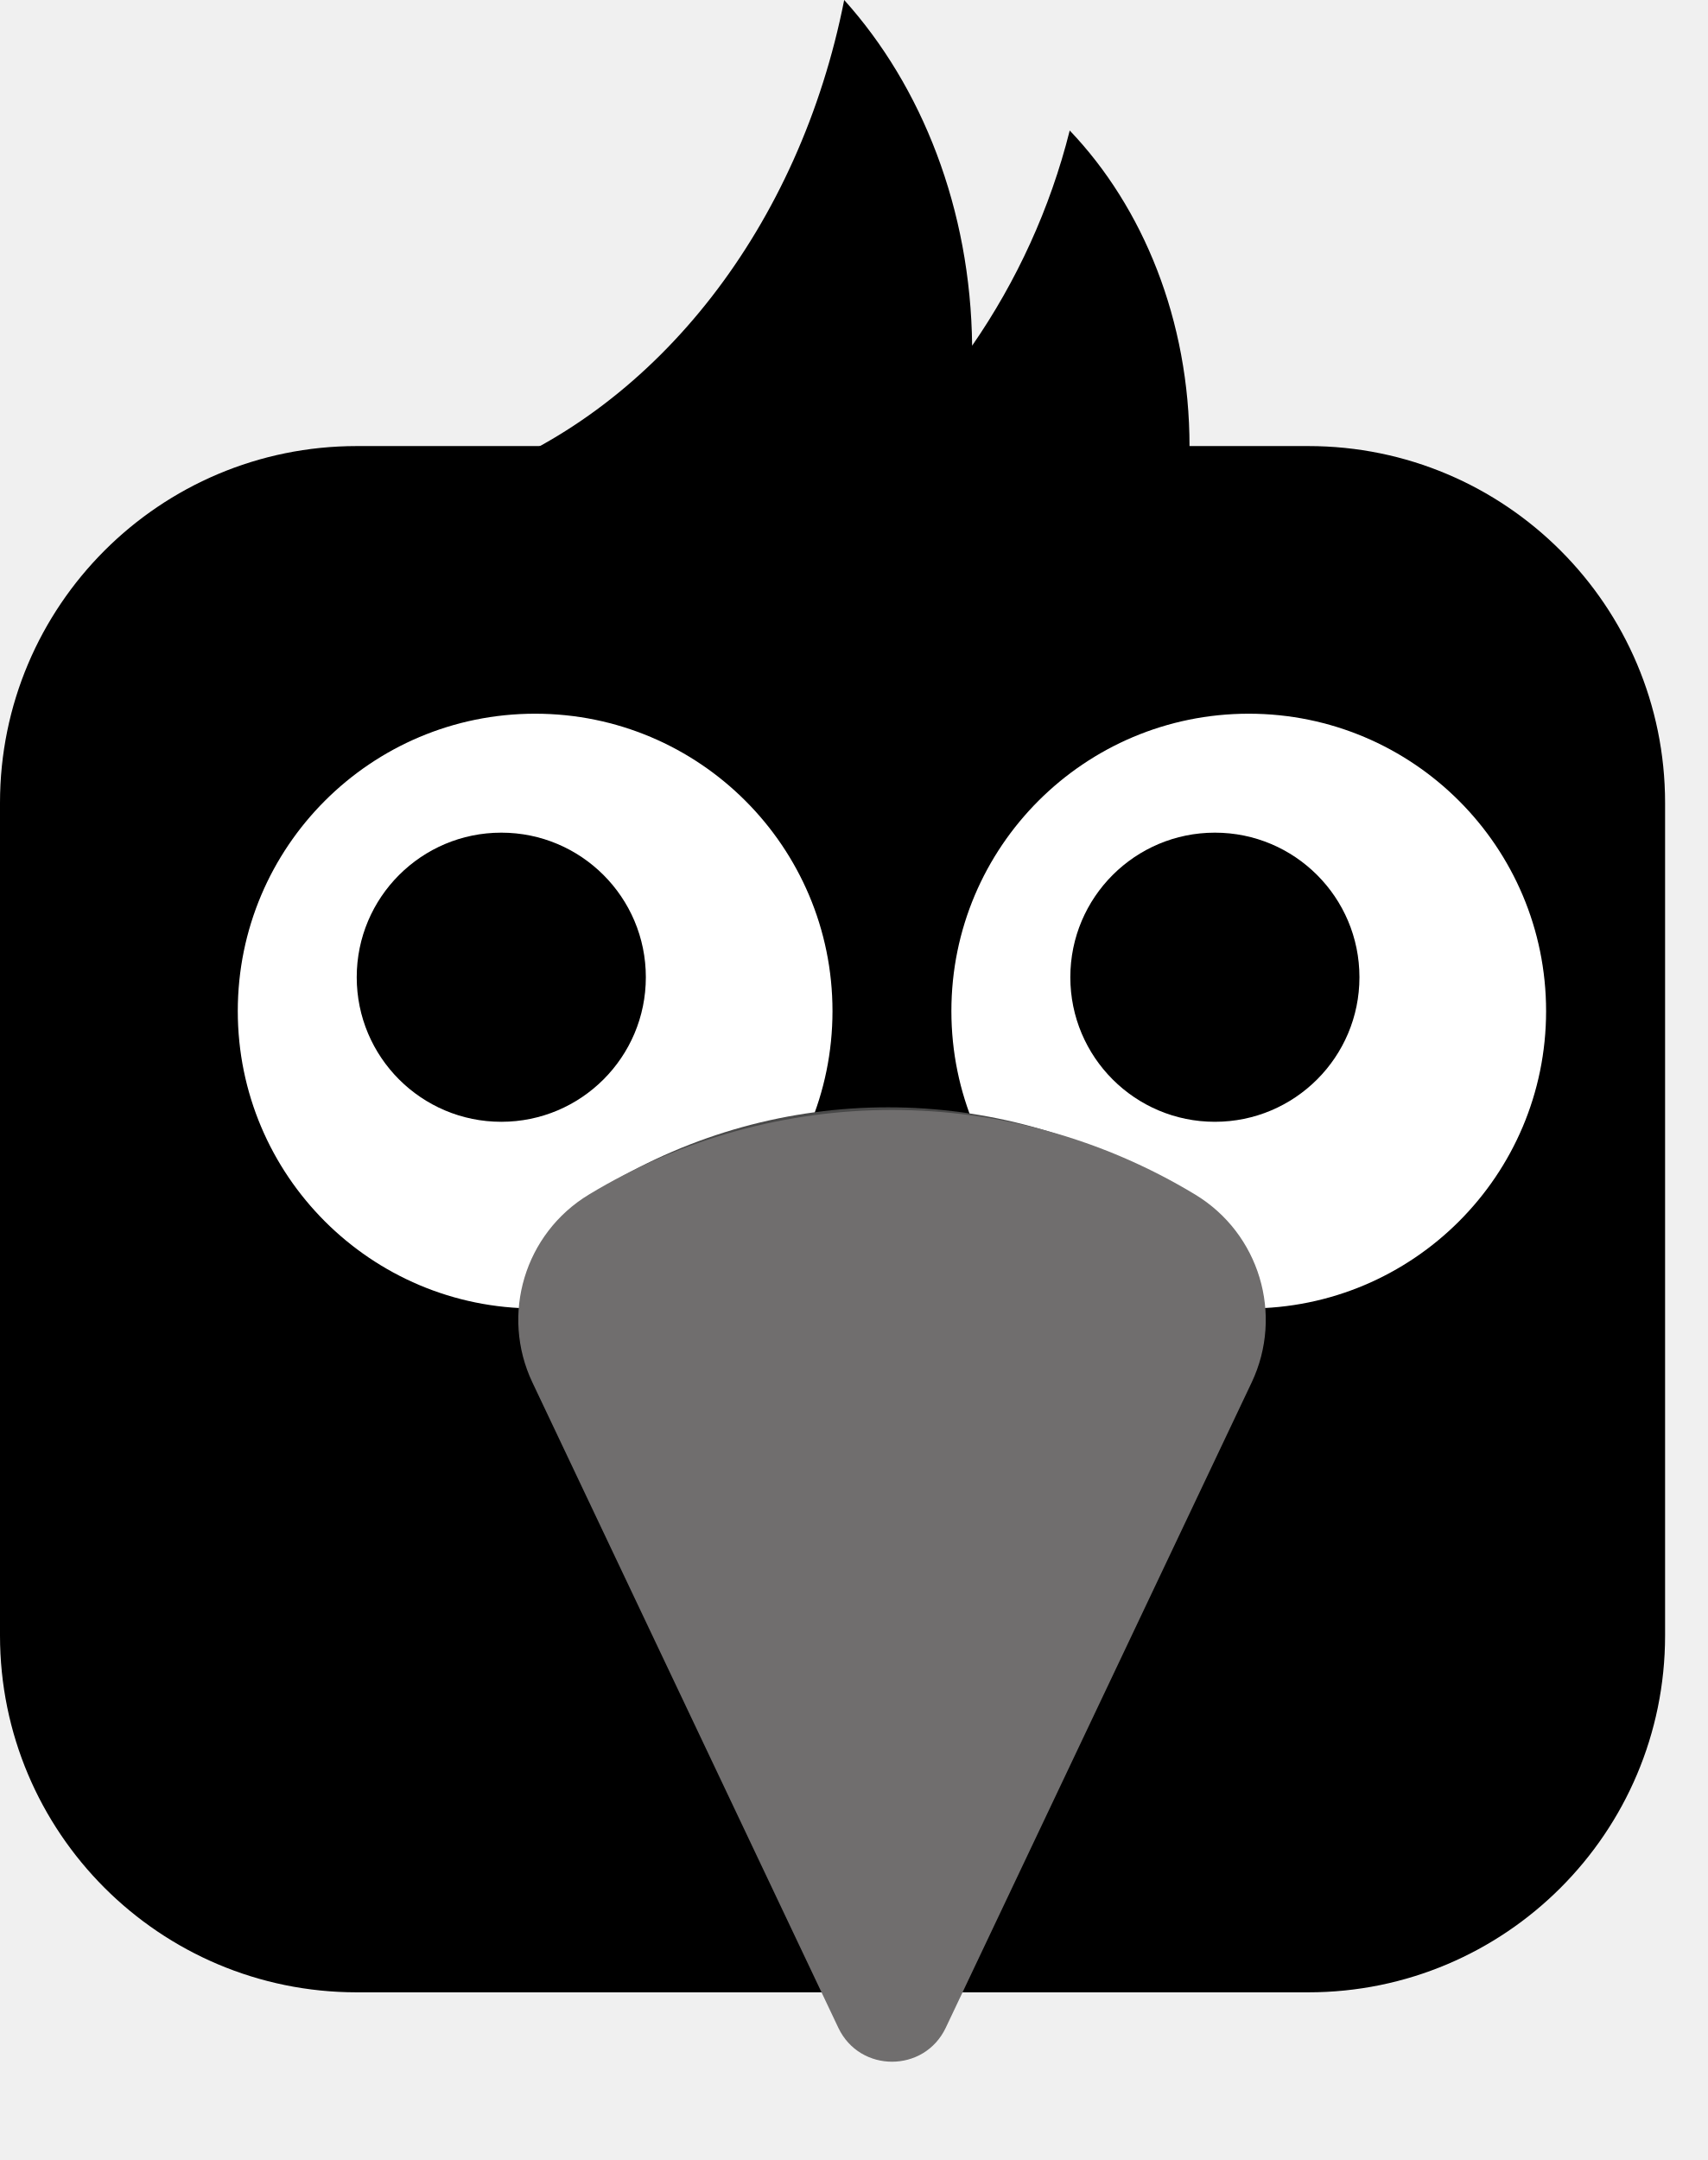
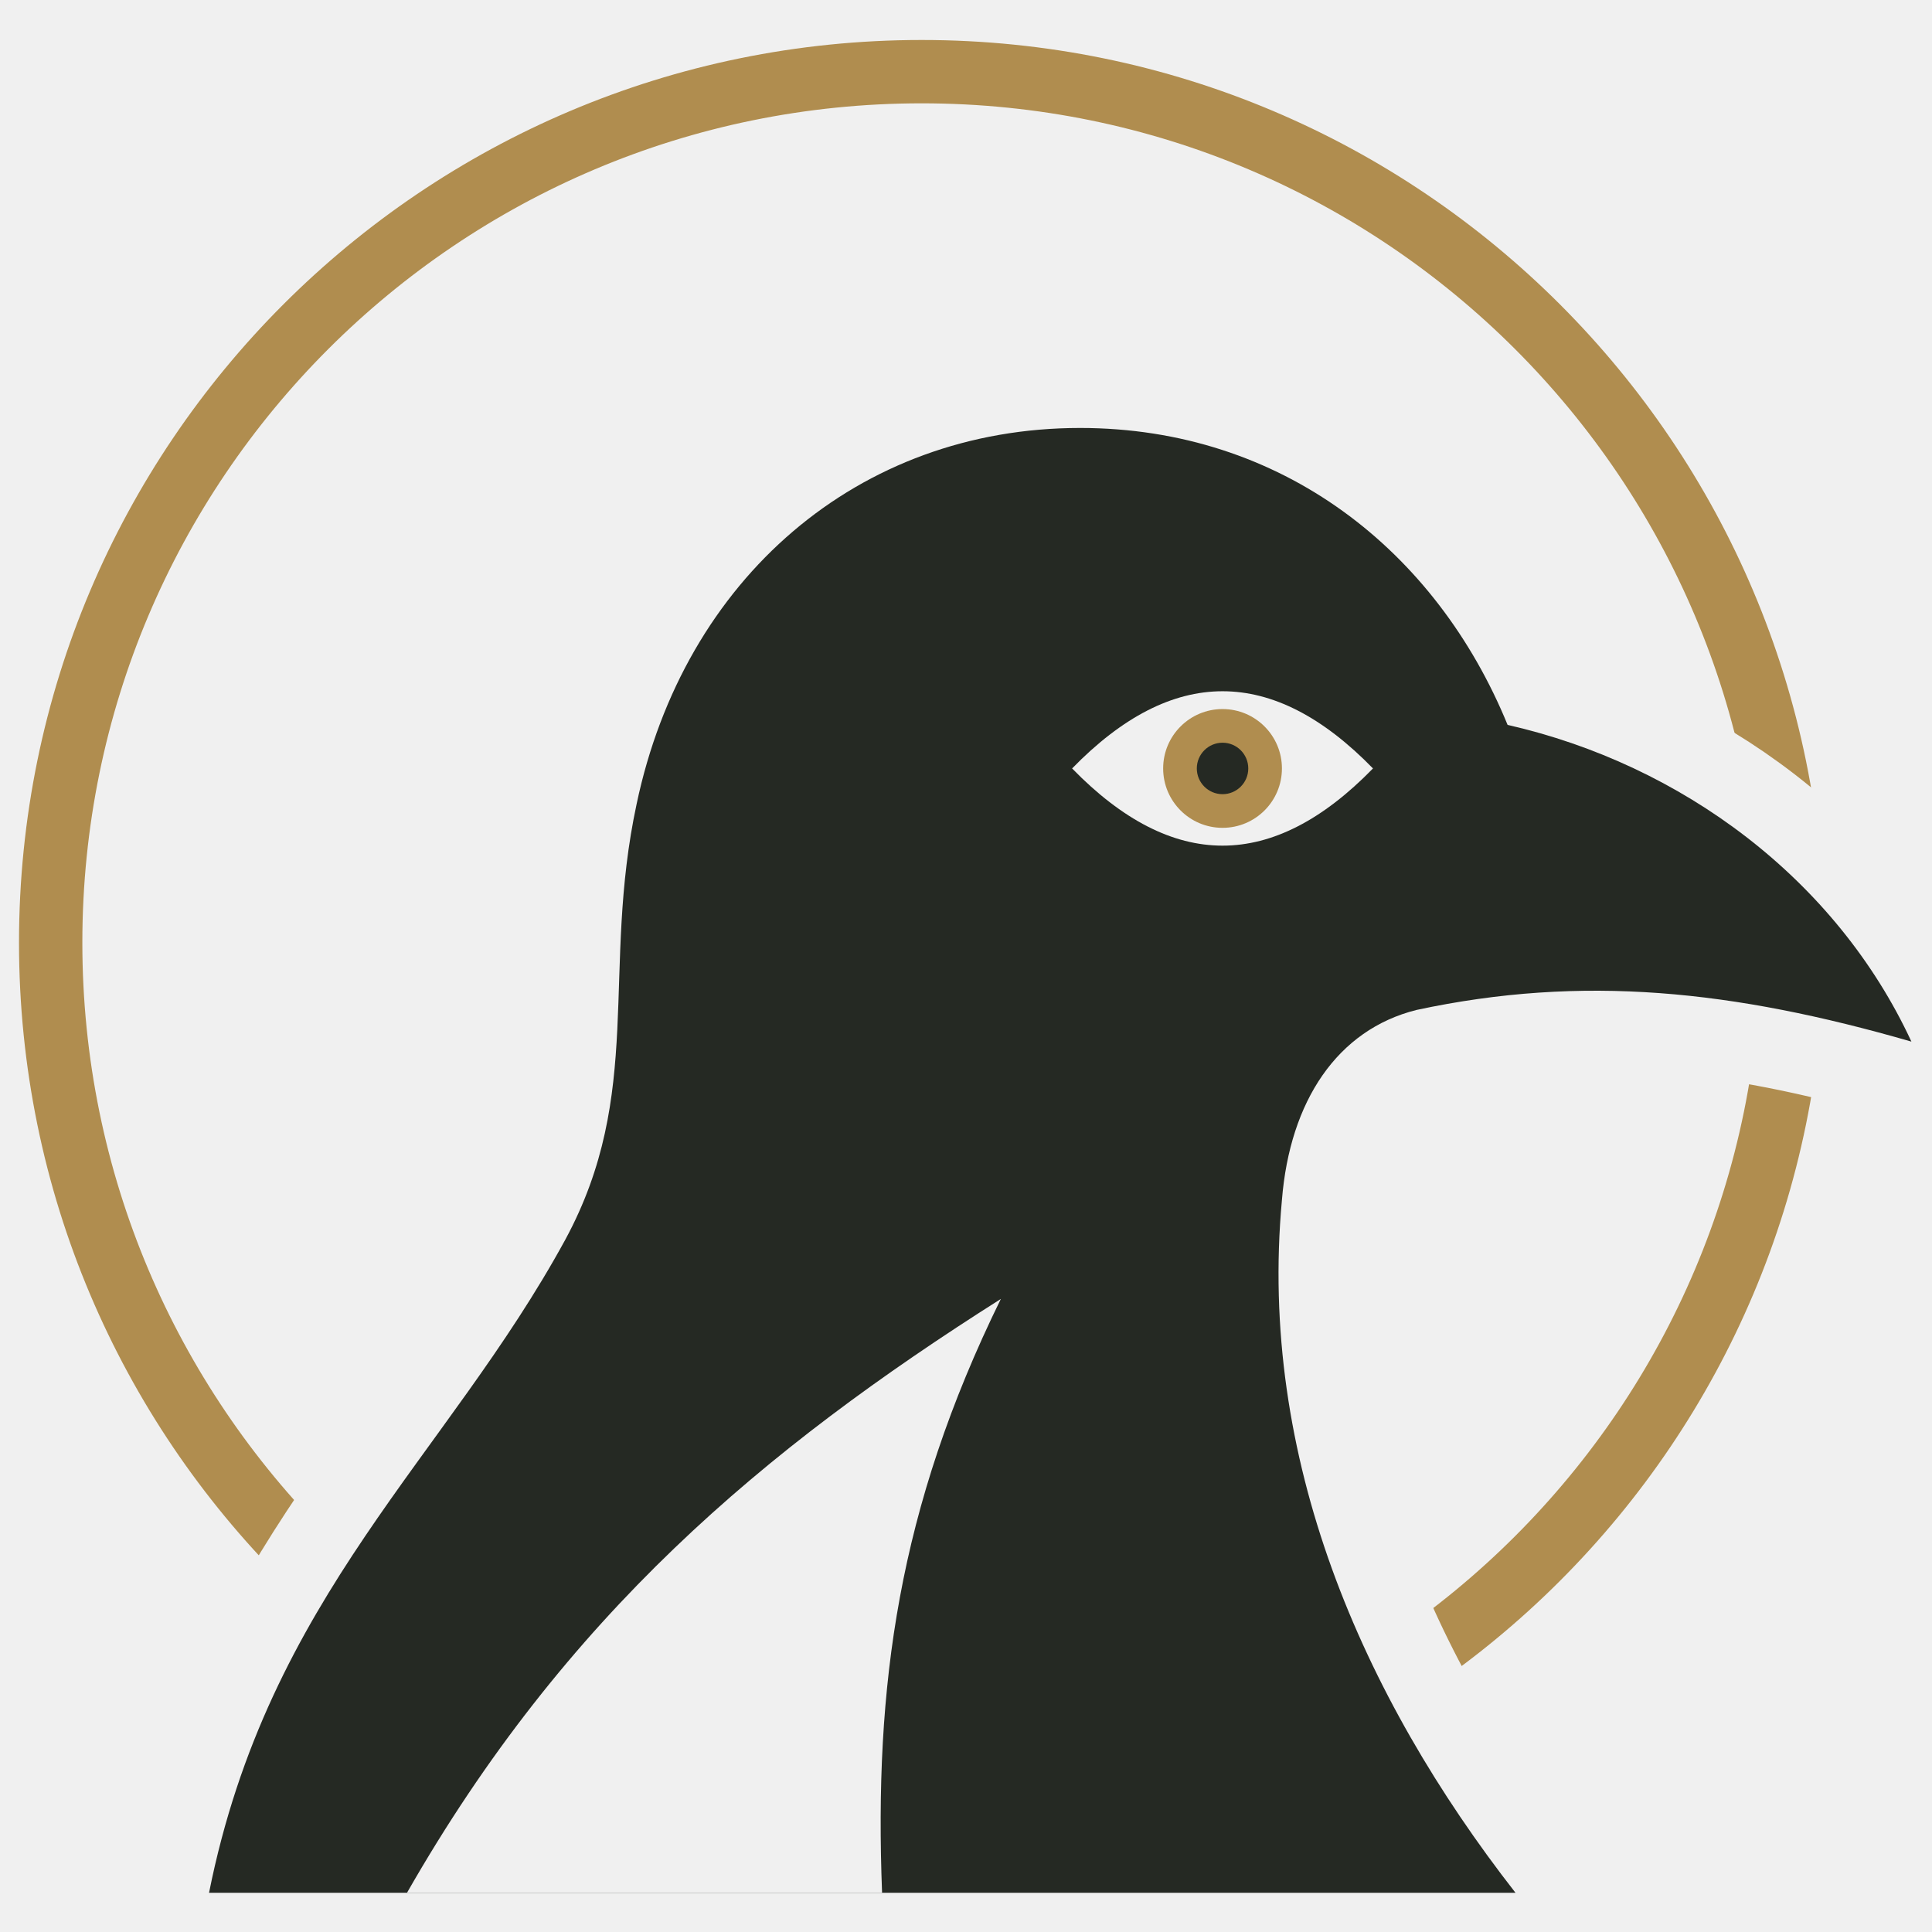
- <svg xmlns="http://www.w3.org/2000/svg" width="34" height="43" viewBox="0 0 34 43" fill="none">
+ <svg xmlns="http://www.w3.org/2000/svg" width="64" height="64" viewBox="7.72 5.19 48.80 48.80" fill="none">
  <defs>
    <style>
- .body { fill: #000000; }
- .eye { fill: #FFFFFF; }
- .pupil { fill: #000000; }
- @media (prefers-color-scheme: dark) {
- .body { fill: #F7F2E4; }
- .eye { fill: #1E1C14; }
- .pupil { fill: #F7F2E4; }
- }
- </style>
+       .rv-ink { fill: #252923; }
+       @media (prefers-color-scheme: dark) { .rv-ink { fill: #F1EBDD; } }
+     </style>
+     <path id="raven-body" d="M13 53C14.5 45.5 19 42 22 36.5C24 32.8 22.9 29.7 23.8 25.5C25 19.8 29.4 16 35 16C40.1 16 44 19.1 45.8 23.5C50.2 24.5 54.1 27.4 56 31.5C51.5 30.2 47.7 29.8 43.5 30.7C41.5 31.2 40.3 33 40.1 35.5C39.5 42 42.1 48 46 53H13Z" />
+     <mask id="halo-cutout" maskUnits="userSpaceOnUse" x="0" y="0" width="64" height="64" style="mask-type:luminance">
+       <rect width="64" height="64" fill="white" />
+       <use href="#raven-body" fill="black" stroke="black" stroke-width="4" stroke-linejoin="round" />
+     </mask>
+     <mask id="raven-cutouts" maskUnits="userSpaceOnUse" x="0" y="0" width="64" height="64" style="mask-type:luminance">
+       <rect width="64" height="64" fill="white" />
+       <path d="M34.8 24.6Q38.6 20.7 42.4 24.6Q38.6 28.5 34.8 24.6Z" fill="black" />
+       <path d="M18 53C22 46 27 41.8 33 38C30.4 43.3 29.8 47.8 30 53H18Z" fill="black" />
+     </mask>
  </defs>
-   <rect class="body" y="8.88" width="33.15" height="30.782" rx="7.104" />
-   <path class="body" d="M16.807 0C18.352 1.717 19.326 4.162 19.354 6.882C20.238 5.603 20.906 4.157 21.297 2.598C22.757 4.127 23.682 6.376 23.682 8.886C23.682 9.084 23.674 9.281 23.662 9.476H9.465C13.104 8.102 15.919 4.5 16.807 0Z" />
-   <circle class="body" cx="25.636" cy="19.16" r="2.878" />
-   <ellipse class="eye" cx="10.654" cy="20.128" rx="5.92" ry="5.92" />
-   <ellipse class="eye" cx="24.861" cy="20.128" rx="5.92" ry="5.92" />
-   <circle class="pupil" cx="9.98" cy="19.454" r="2.878" />
-   <circle class="pupil" cx="24.187" cy="19.454" r="2.878" />
-   <path d="M18.677 39.096C18.278 39.938 17.08 39.938 16.681 39.096L10.997 27.108C10.399 25.846 10.852 24.337 12.047 23.615C15.509 21.52 19.849 21.52 23.311 23.615C24.506 24.337 24.959 25.846 24.361 27.108L18.677 39.096Z" fill="#494949" />
-   <path d="M18.829 40.367C18.401 41.269 17.117 41.269 16.69 40.367L10.6 27.522C9.959 26.171 10.445 24.554 11.725 23.78C15.435 21.535 20.084 21.535 23.794 23.78C25.074 24.554 25.559 26.171 24.919 27.522L18.829 40.367Z" fill="#706E6E" />
+   <circle cx="31" cy="29" r="22" stroke="#B08D4F" stroke-width="1.6" mask="url(#halo-cutout)" />
+   <use href="#raven-body" class="rv-ink" mask="url(#raven-cutouts)" />
+   <circle cx="38.6" cy="24.6" r="1.5" fill="#B08D4F" />
+   <circle cx="38.6" cy="24.6" r="0.65" class="rv-ink" />
</svg>
